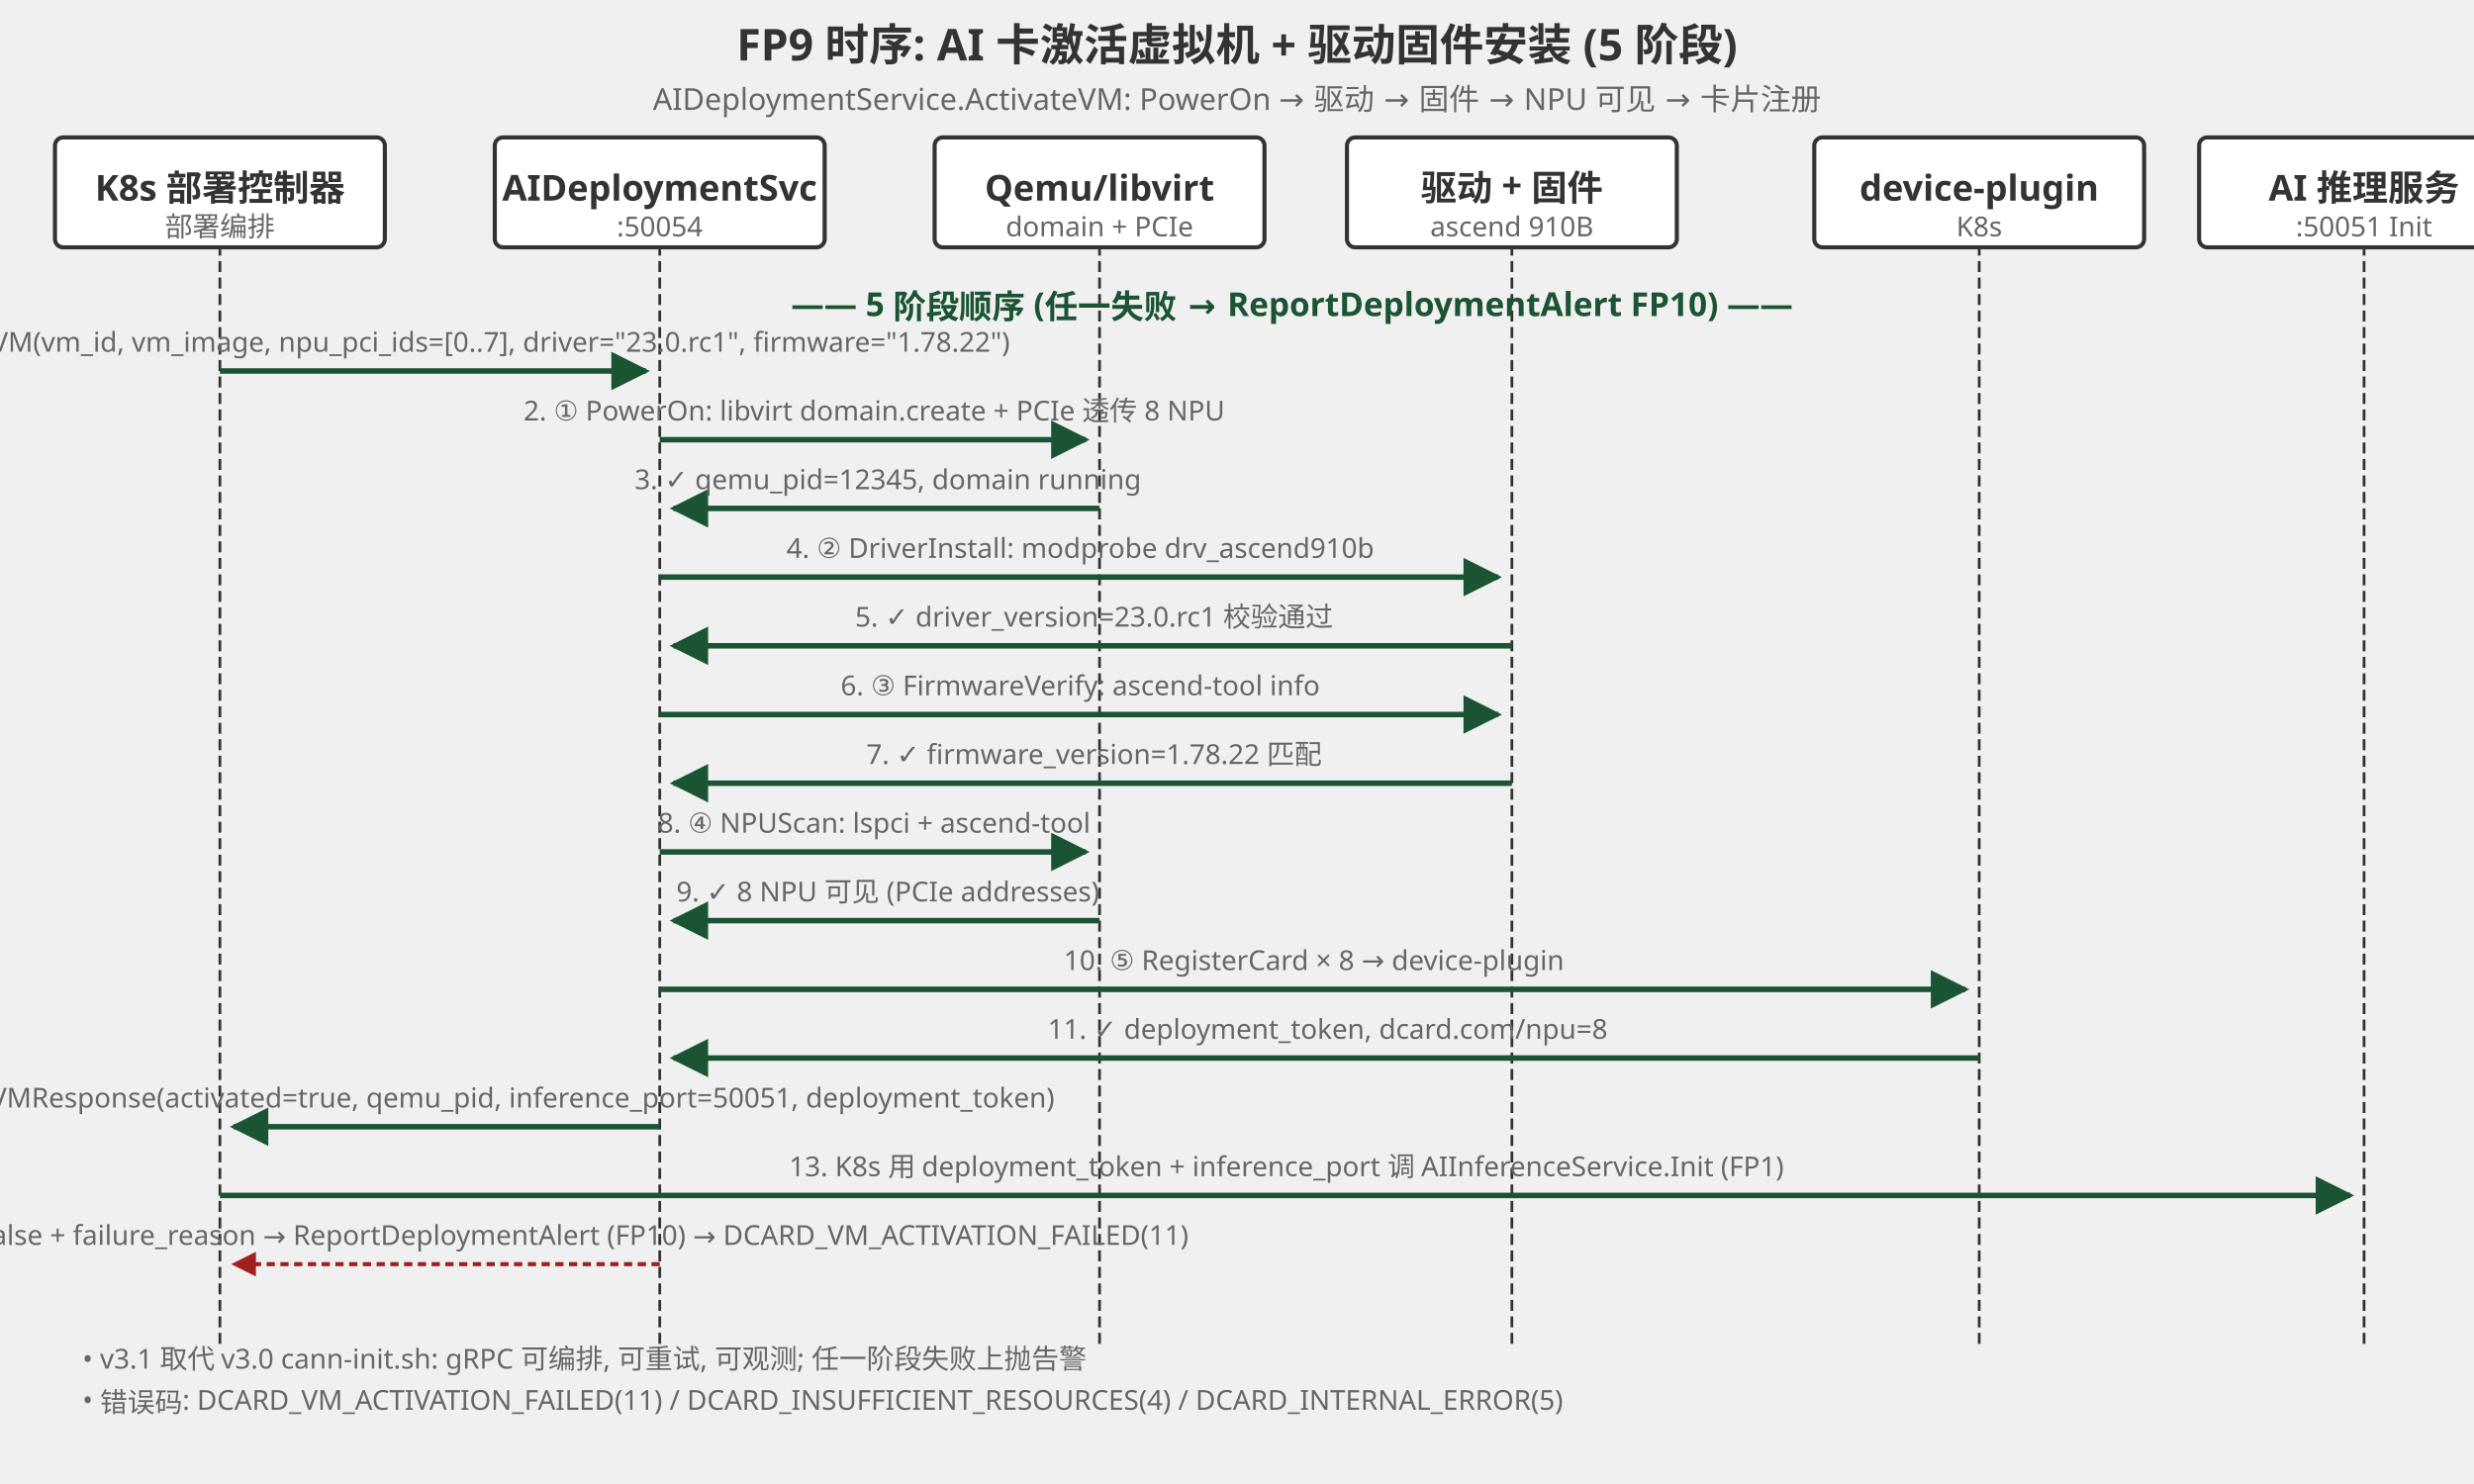
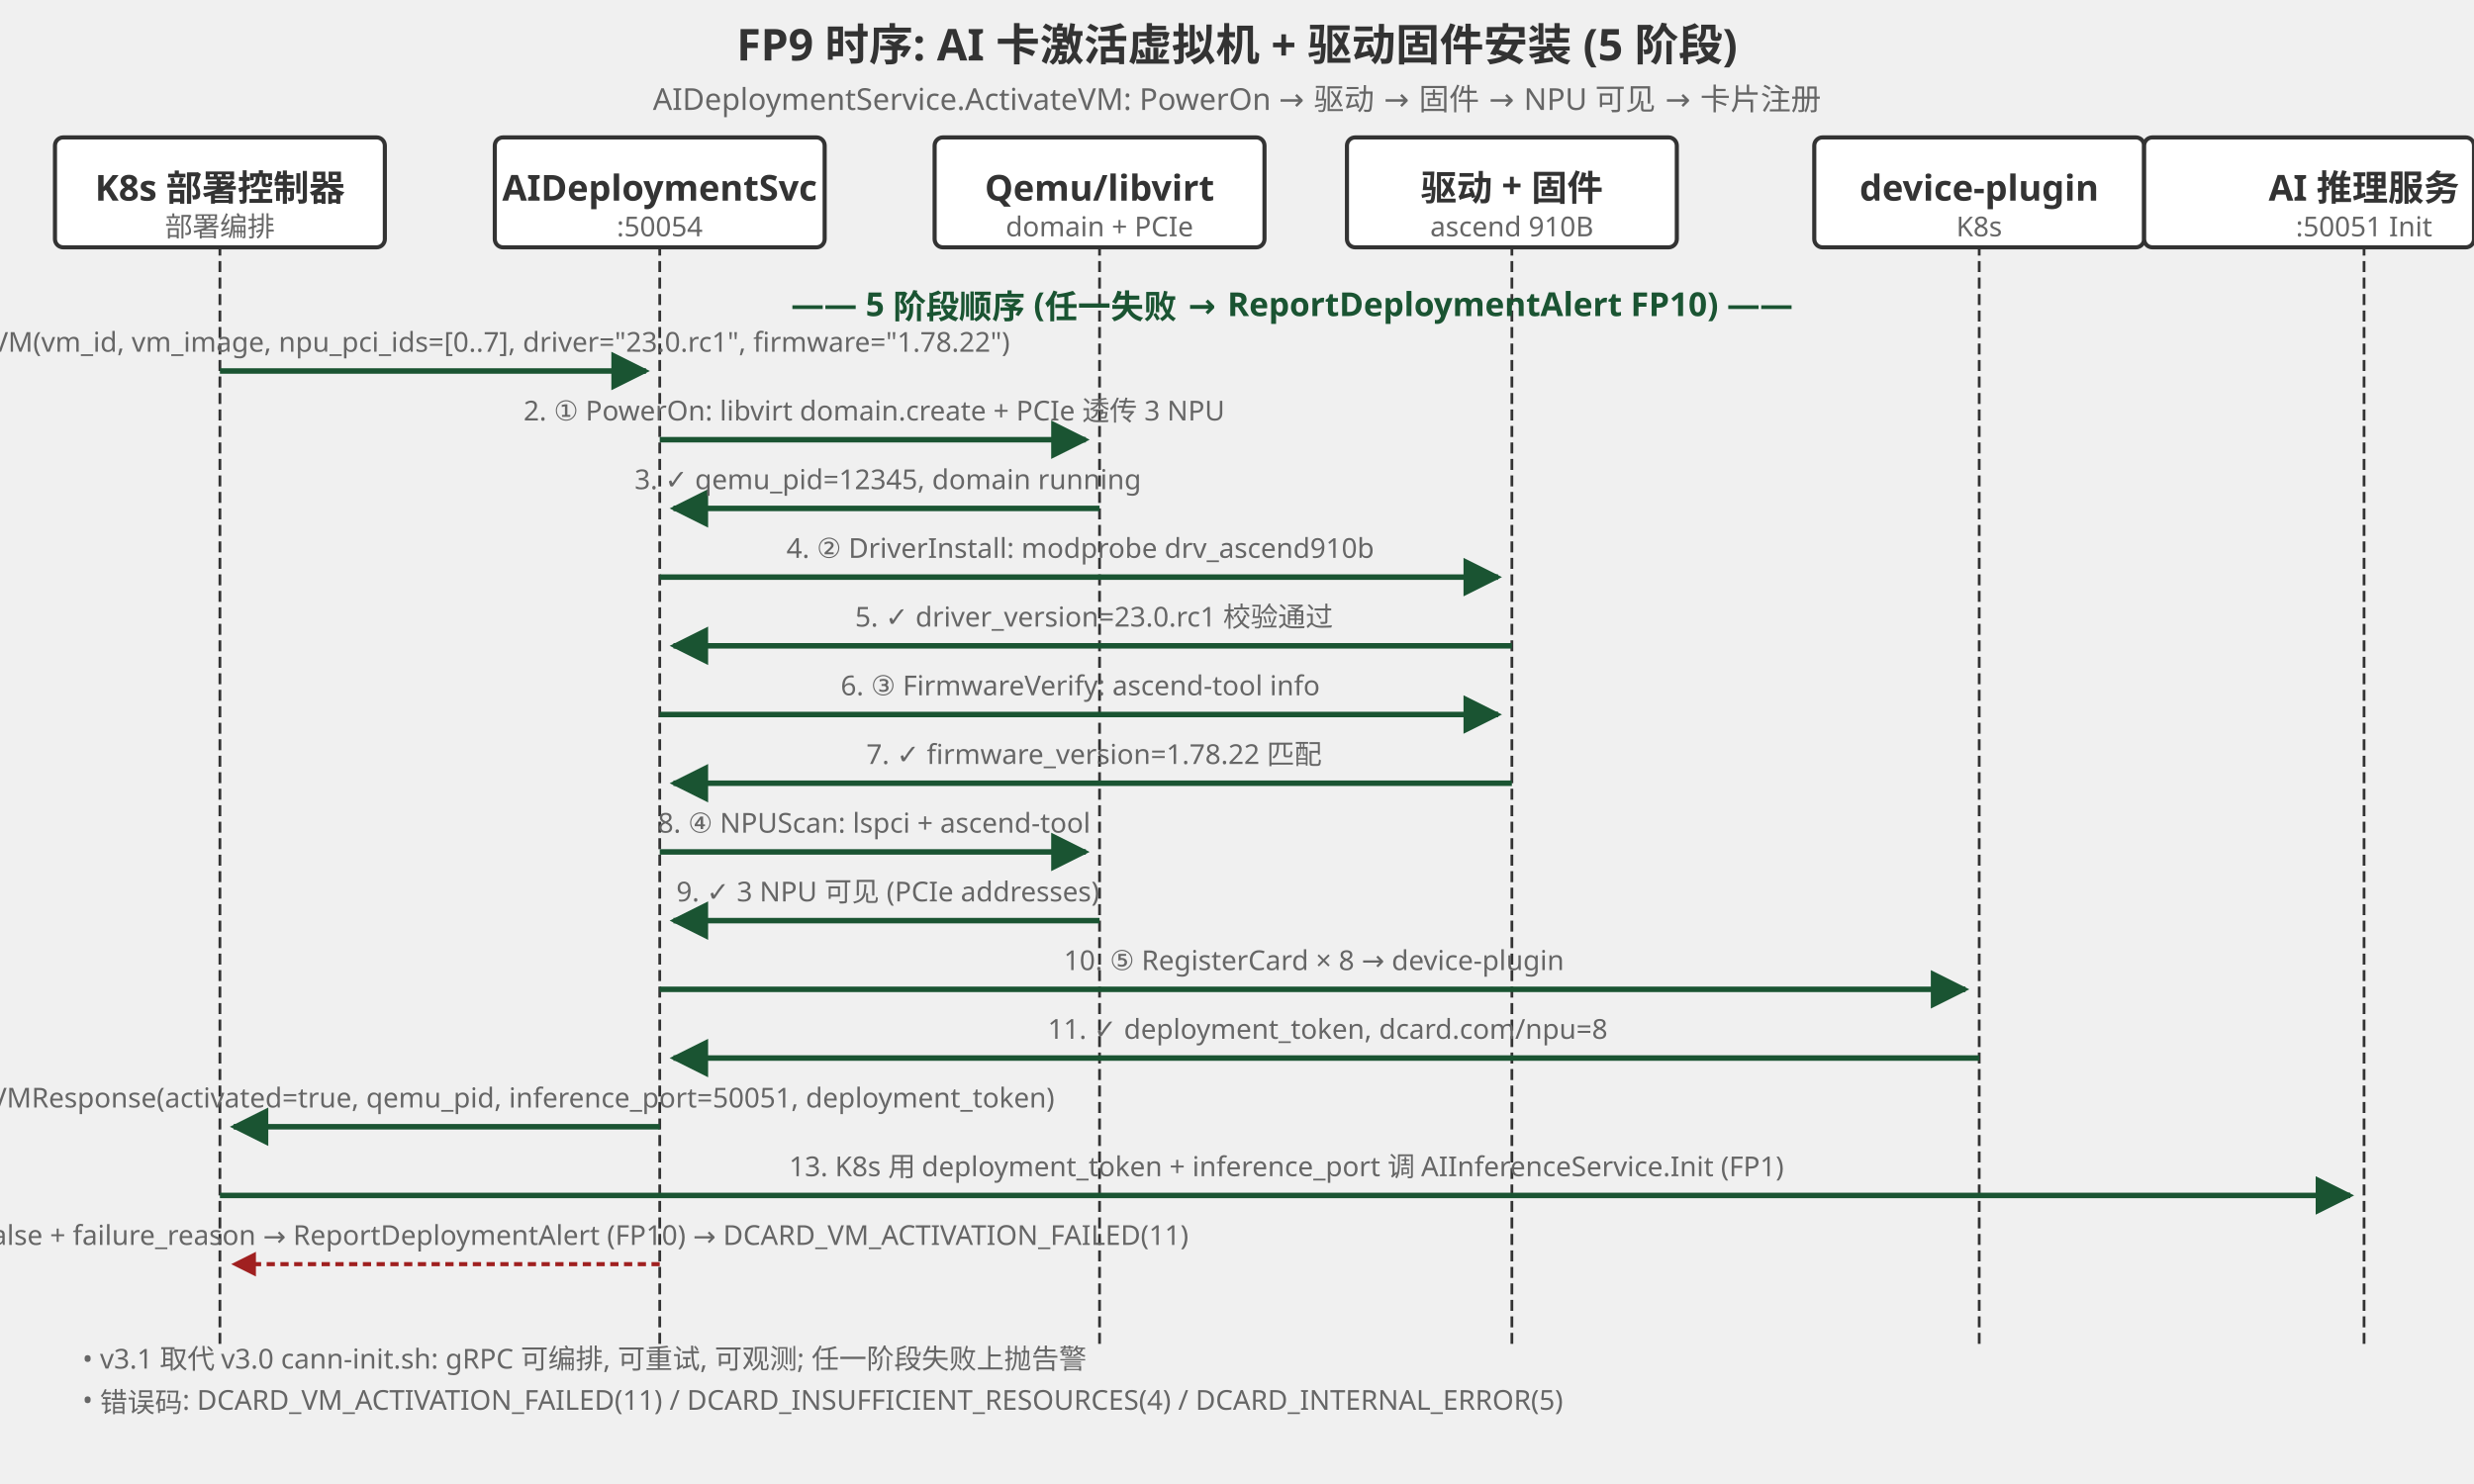
<svg xmlns="http://www.w3.org/2000/svg" viewBox="0 0 900 540" font-family="sans-serif">
  <style>
    .box { fill: #fff; stroke: #333; stroke-width: 1.5; }
    .label { fill: #333; font-size: 13px; font-weight: 600; text-anchor: middle; }
    .sub { fill: #666; font-size: 10px; text-anchor: middle; }
    .arrow { stroke: #333; stroke-width: 1.5; fill: none; marker-end: url(#arr); }
    .arrow-good { stroke: #1a5432; stroke-width: 2; fill: none; marker-end: url(#arr3); }
    .arrow-bad { stroke: #a02020; stroke-width: 1.5; fill: none; marker-end: url(#arr4); stroke-dasharray: 3,2; }
    .bar { fill: #fafafa; stroke: #ccc; }
  </style>
  <defs>
    <marker id="arr" viewBox="0 0 10 10" refX="9" refY="5" markerWidth="6" markerHeight="6" orient="auto">
      <path d="M0,0 L10,5 L0,10 z" fill="#333" />
    </marker>
    <marker id="arr3" viewBox="0 0 10 10" refX="9" refY="5" markerWidth="7" markerHeight="7" orient="auto">
      <path d="M0,0 L10,5 L0,10 z" fill="#1a5432" />
    </marker>
    <marker id="arr4" viewBox="0 0 10 10" refX="9" refY="5" markerWidth="6" markerHeight="6" orient="auto">
      <path d="M0,0 L10,5 L0,10 z" fill="#a02020" />
    </marker>
  </defs>
  <text x="450" y="22" text-anchor="middle" fill="#333" font-size="16" font-weight="600">FP9 时序: AI 卡激活虚拟机 + 驱动固件安装 (5 阶段)</text>
  <text x="450" y="40" text-anchor="middle" fill="#666" font-size="11">AIDeploymentService.ActivateVM: PowerOn → 驱动 → 固件 → NPU 可见 → 卡片注册</text>
  <line x1="80" y1="65" x2="80" y2="490" stroke="#333" stroke-width="1" stroke-dasharray="4,2" />
  <line x1="240" y1="65" x2="240" y2="490" stroke="#333" stroke-width="1" stroke-dasharray="4,2" />
  <line x1="400" y1="65" x2="400" y2="490" stroke="#333" stroke-width="1" stroke-dasharray="4,2" />
  <line x1="550" y1="65" x2="550" y2="490" stroke="#333" stroke-width="1" stroke-dasharray="4,2" />
  <line x1="720" y1="65" x2="720" y2="490" stroke="#333" stroke-width="1" stroke-dasharray="4,2" />
  <line x1="860" y1="65" x2="860" y2="490" stroke="#333" stroke-width="1" stroke-dasharray="4,2" />
  <rect class="box" x="20" y="50" width="120" height="40" rx="3" />
  <text class="label" x="80" y="73">K8s 部署控制器</text>
  <text class="sub" x="80" y="86" font-size="9">部署编排</text>
  <rect class="box" x="180" y="50" width="120" height="40" rx="3" />
  <text class="label" x="240" y="73">AIDeploymentSvc</text>
  <text class="sub" x="240" y="86" font-size="9">:50054</text>
  <rect class="box" x="340" y="50" width="120" height="40" rx="3" />
  <text class="label" x="400" y="73">Qemu/libvirt</text>
  <text class="sub" x="400" y="86" font-size="9">domain + PCIe</text>
  <rect class="box" x="490" y="50" width="120" height="40" rx="3" />
  <text class="label" x="550" y="73">驱动 + 固件</text>
  <text class="sub" x="550" y="86" font-size="9">ascend 910B</text>
  <rect class="box" x="660" y="50" width="120" height="40" rx="3" />
  <text class="label" x="720" y="73">device-plugin</text>
  <text class="sub" x="720" y="86" font-size="9">K8s</text>
-   <rect class="box" x="800" y="50" width="120" height="40" rx="3" />
+   <rect class="box" x="780" y="50" width="120" height="40" rx="3" />
  <text class="label" x="860" y="73">AI 推理服务</text>
  <text class="sub" x="860" y="86" font-size="9">:50051 Init</text>
  <text x="470" y="115" text-anchor="middle" fill="#1a5432" font-size="12" font-weight="600">—— 5 阶段顺序 (任一失败 → ReportDeploymentAlert FP10) ——</text>
  <line class="arrow-good" x1="80" y1="135" x2="235" y2="135" />
  <text class="sub" x="158" y="128">1. ActivateVM(vm_id, vm_image, npu_pci_ids=[0..7], driver="23.0.rc1", firmware="1.78.22")</text>
  <line class="arrow-good" x1="240" y1="160" x2="395" y2="160" />
-   <text class="sub" x="318" y="153">2. ① PowerOn: libvirt domain.create + PCIe 透传 8 NPU</text>
+   <text class="sub" x="318" y="153">2. ① PowerOn: libvirt domain.create + PCIe 透传 3 NPU</text>
  <line class="arrow-good" x1="400" y1="185" x2="245" y2="185" />
  <text class="sub" x="323" y="178">3. ✓ qemu_pid=12345, domain running</text>
  <line class="arrow-good" x1="240" y1="210" x2="545" y2="210" />
  <text class="sub" x="393" y="203">4. ② DriverInstall: modprobe drv_ascend910b</text>
  <line class="arrow-good" x1="550" y1="235" x2="245" y2="235" />
  <text class="sub" x="398" y="228">5. ✓ driver_version=23.0.rc1 校验通过</text>
  <line class="arrow-good" x1="240" y1="260" x2="545" y2="260" />
  <text class="sub" x="393" y="253">6. ③ FirmwareVerify: ascend-tool info</text>
  <line class="arrow-good" x1="550" y1="285" x2="245" y2="285" />
  <text class="sub" x="398" y="278">7. ✓ firmware_version=1.78.22 匹配</text>
  <line class="arrow-good" x1="240" y1="310" x2="395" y2="310" />
  <text class="sub" x="318" y="303">8. ④ NPUScan: lspci + ascend-tool</text>
  <line class="arrow-good" x1="400" y1="335" x2="245" y2="335" />
-   <text class="sub" x="323" y="328">9. ✓ 8 NPU 可见 (PCIe addresses)</text>
+   <text class="sub" x="323" y="328">9. ✓ 3 NPU 可见 (PCIe addresses)</text>
  <line class="arrow-good" x1="240" y1="360" x2="715" y2="360" />
  <text class="sub" x="478" y="353">10. ⑤ RegisterCard × 8 → device-plugin</text>
  <line class="arrow-good" x1="720" y1="385" x2="245" y2="385" />
  <text class="sub" x="483" y="378">11. ✓ deployment_token, dcard.com/npu=8</text>
  <line class="arrow-good" x1="240" y1="410" x2="85" y2="410" />
  <text class="sub" x="163" y="403">12. ActivateVMResponse(activated=true, qemu_pid, inference_port=50051, deployment_token)</text>
  <line class="arrow-good" x1="80" y1="435" x2="855" y2="435" />
  <text class="sub" x="468" y="428">13. K8s 用 deployment_token + inference_port 调 AIInferenceService.Init (FP1)</text>
  <line class="arrow-bad" x1="240" y1="460" x2="85" y2="460" />
  <text class="sub" x="163" y="453" fill="#a02020">14. 失败 → activated=false + failure_reason → ReportDeploymentAlert (FP10) → DCARD_VM_ACTIVATION_FAILED(11)</text>
  <rect class="bar" x="20" y="455" width="860" height="0" rx="3" />
  <text x="30" y="498" fill="#666" font-size="10">• v3.1 取代 v3.0 cann-init.sh: gRPC 可编排, 可重试, 可观测; 任一阶段失败上抛告警</text>
  <text x="30" y="513" fill="#666" font-size="10">• 错误码: DCARD_VM_ACTIVATION_FAILED(11) / DCARD_INSUFFICIENT_RESOURCES(4) / DCARD_INTERNAL_ERROR(5)</text>
</svg>
